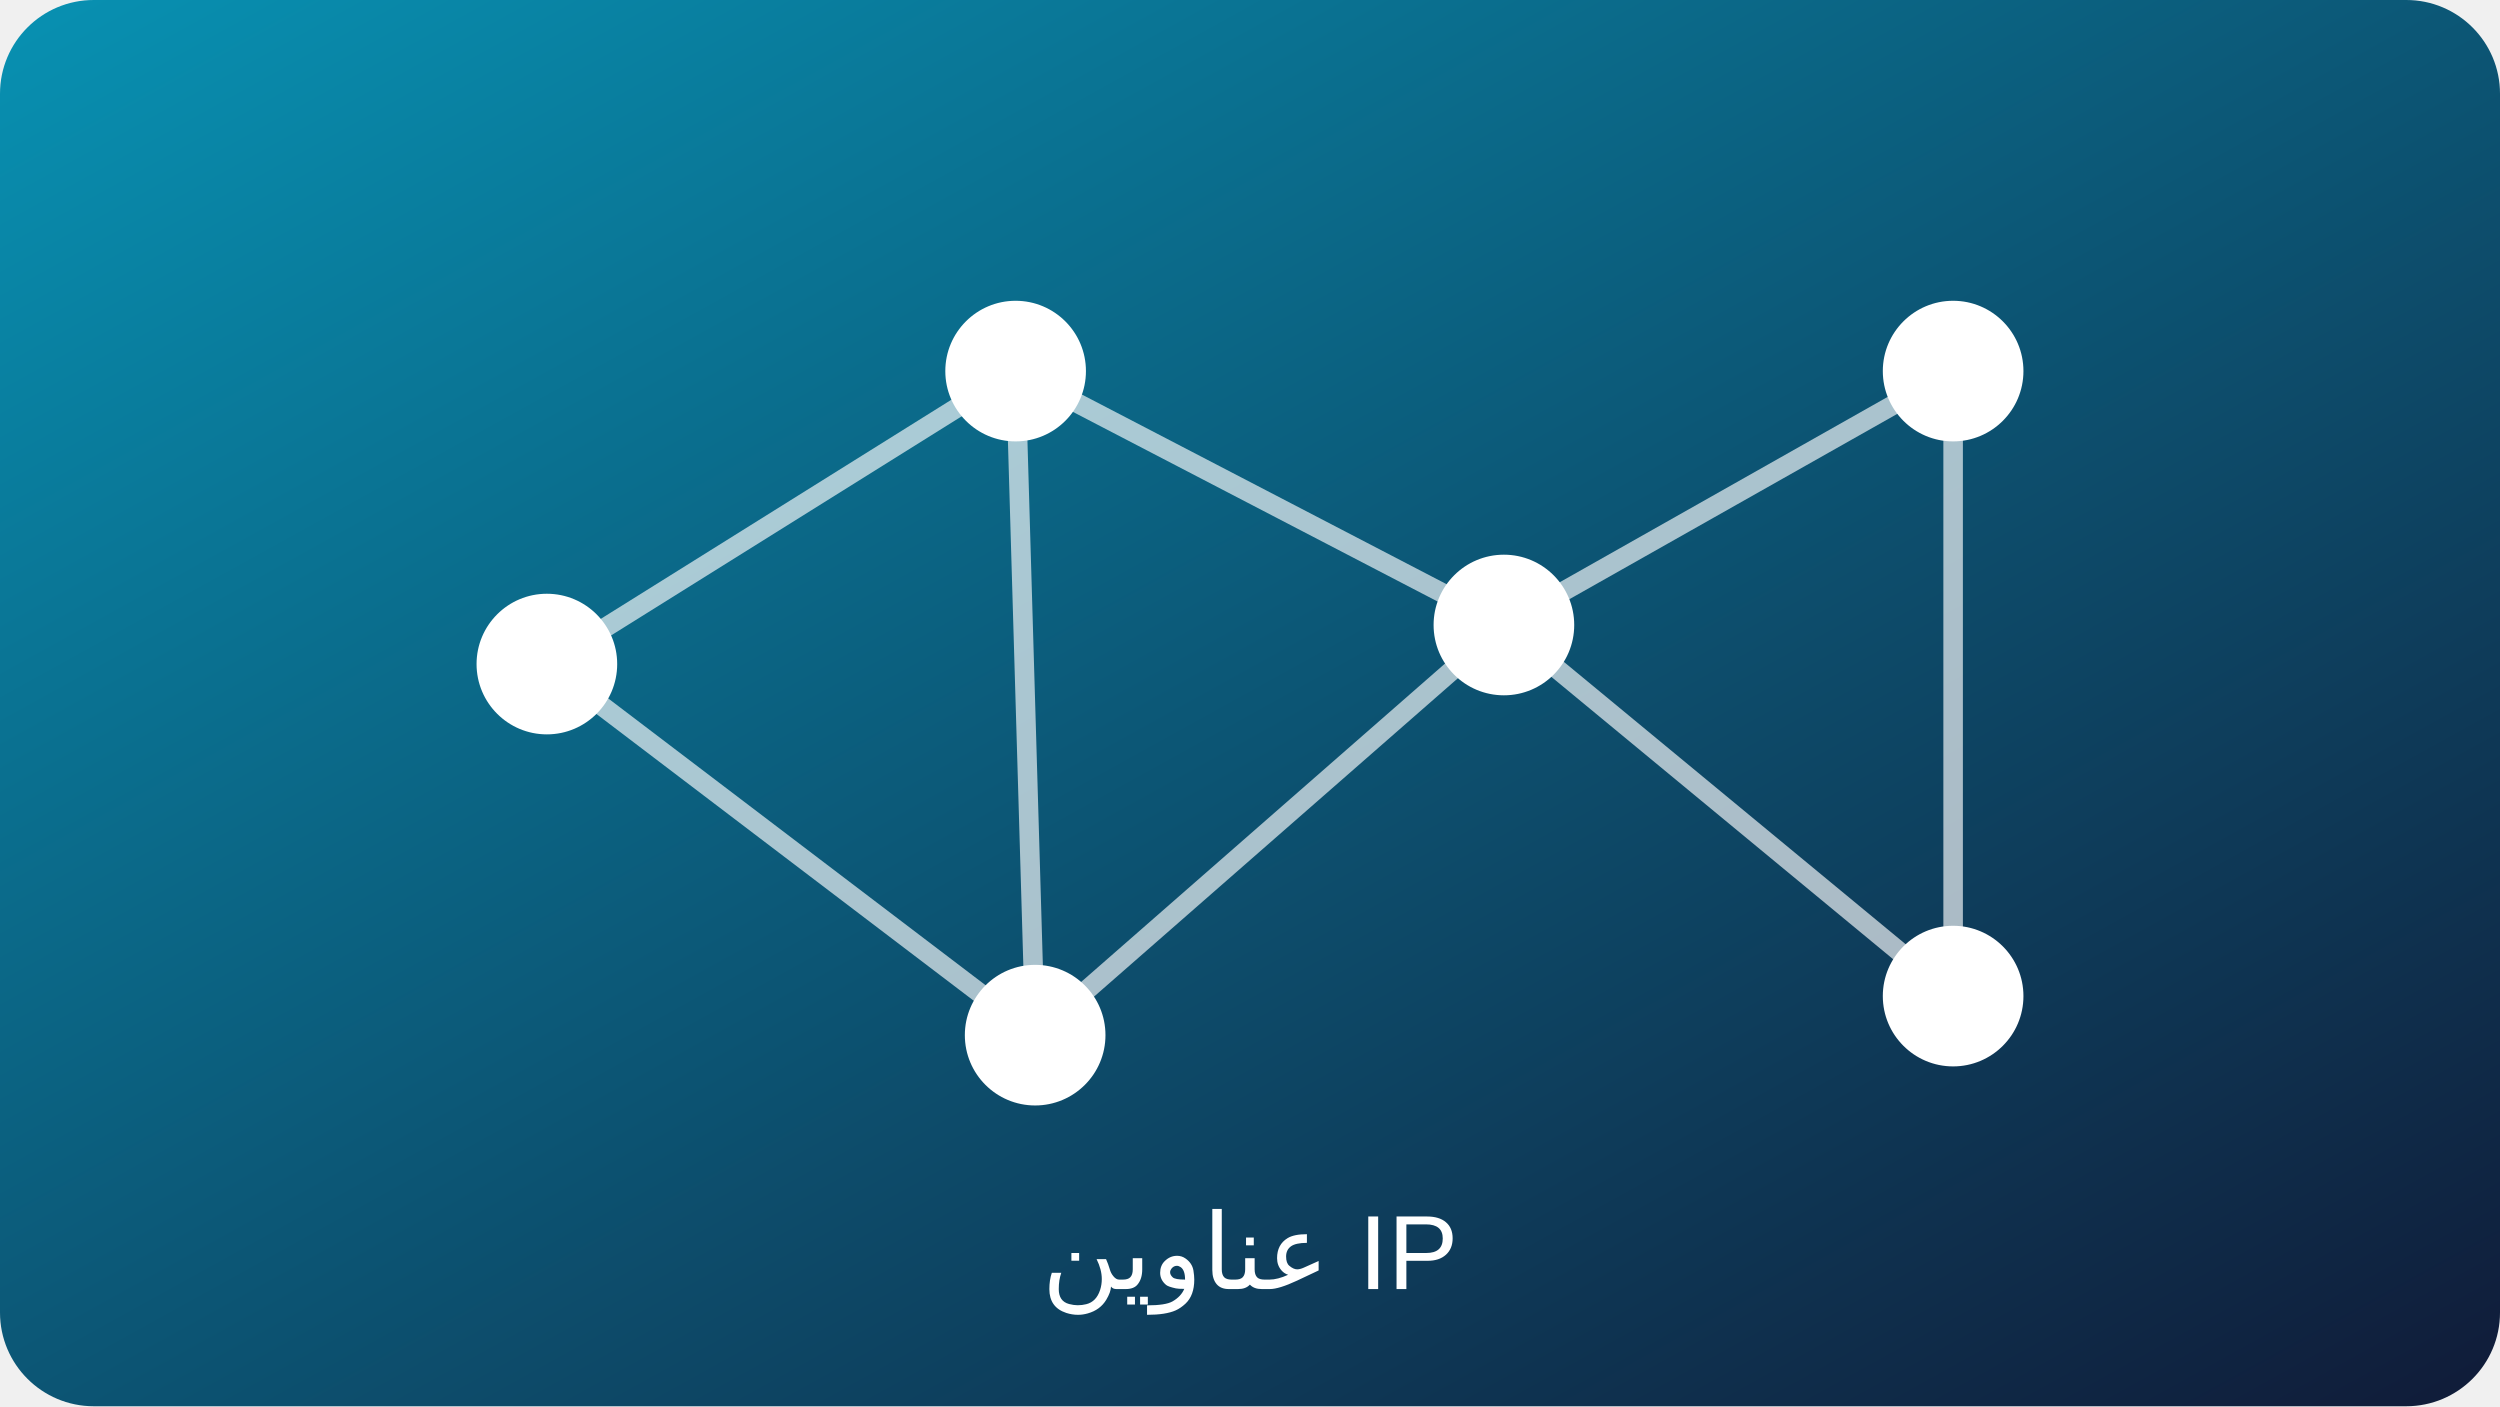
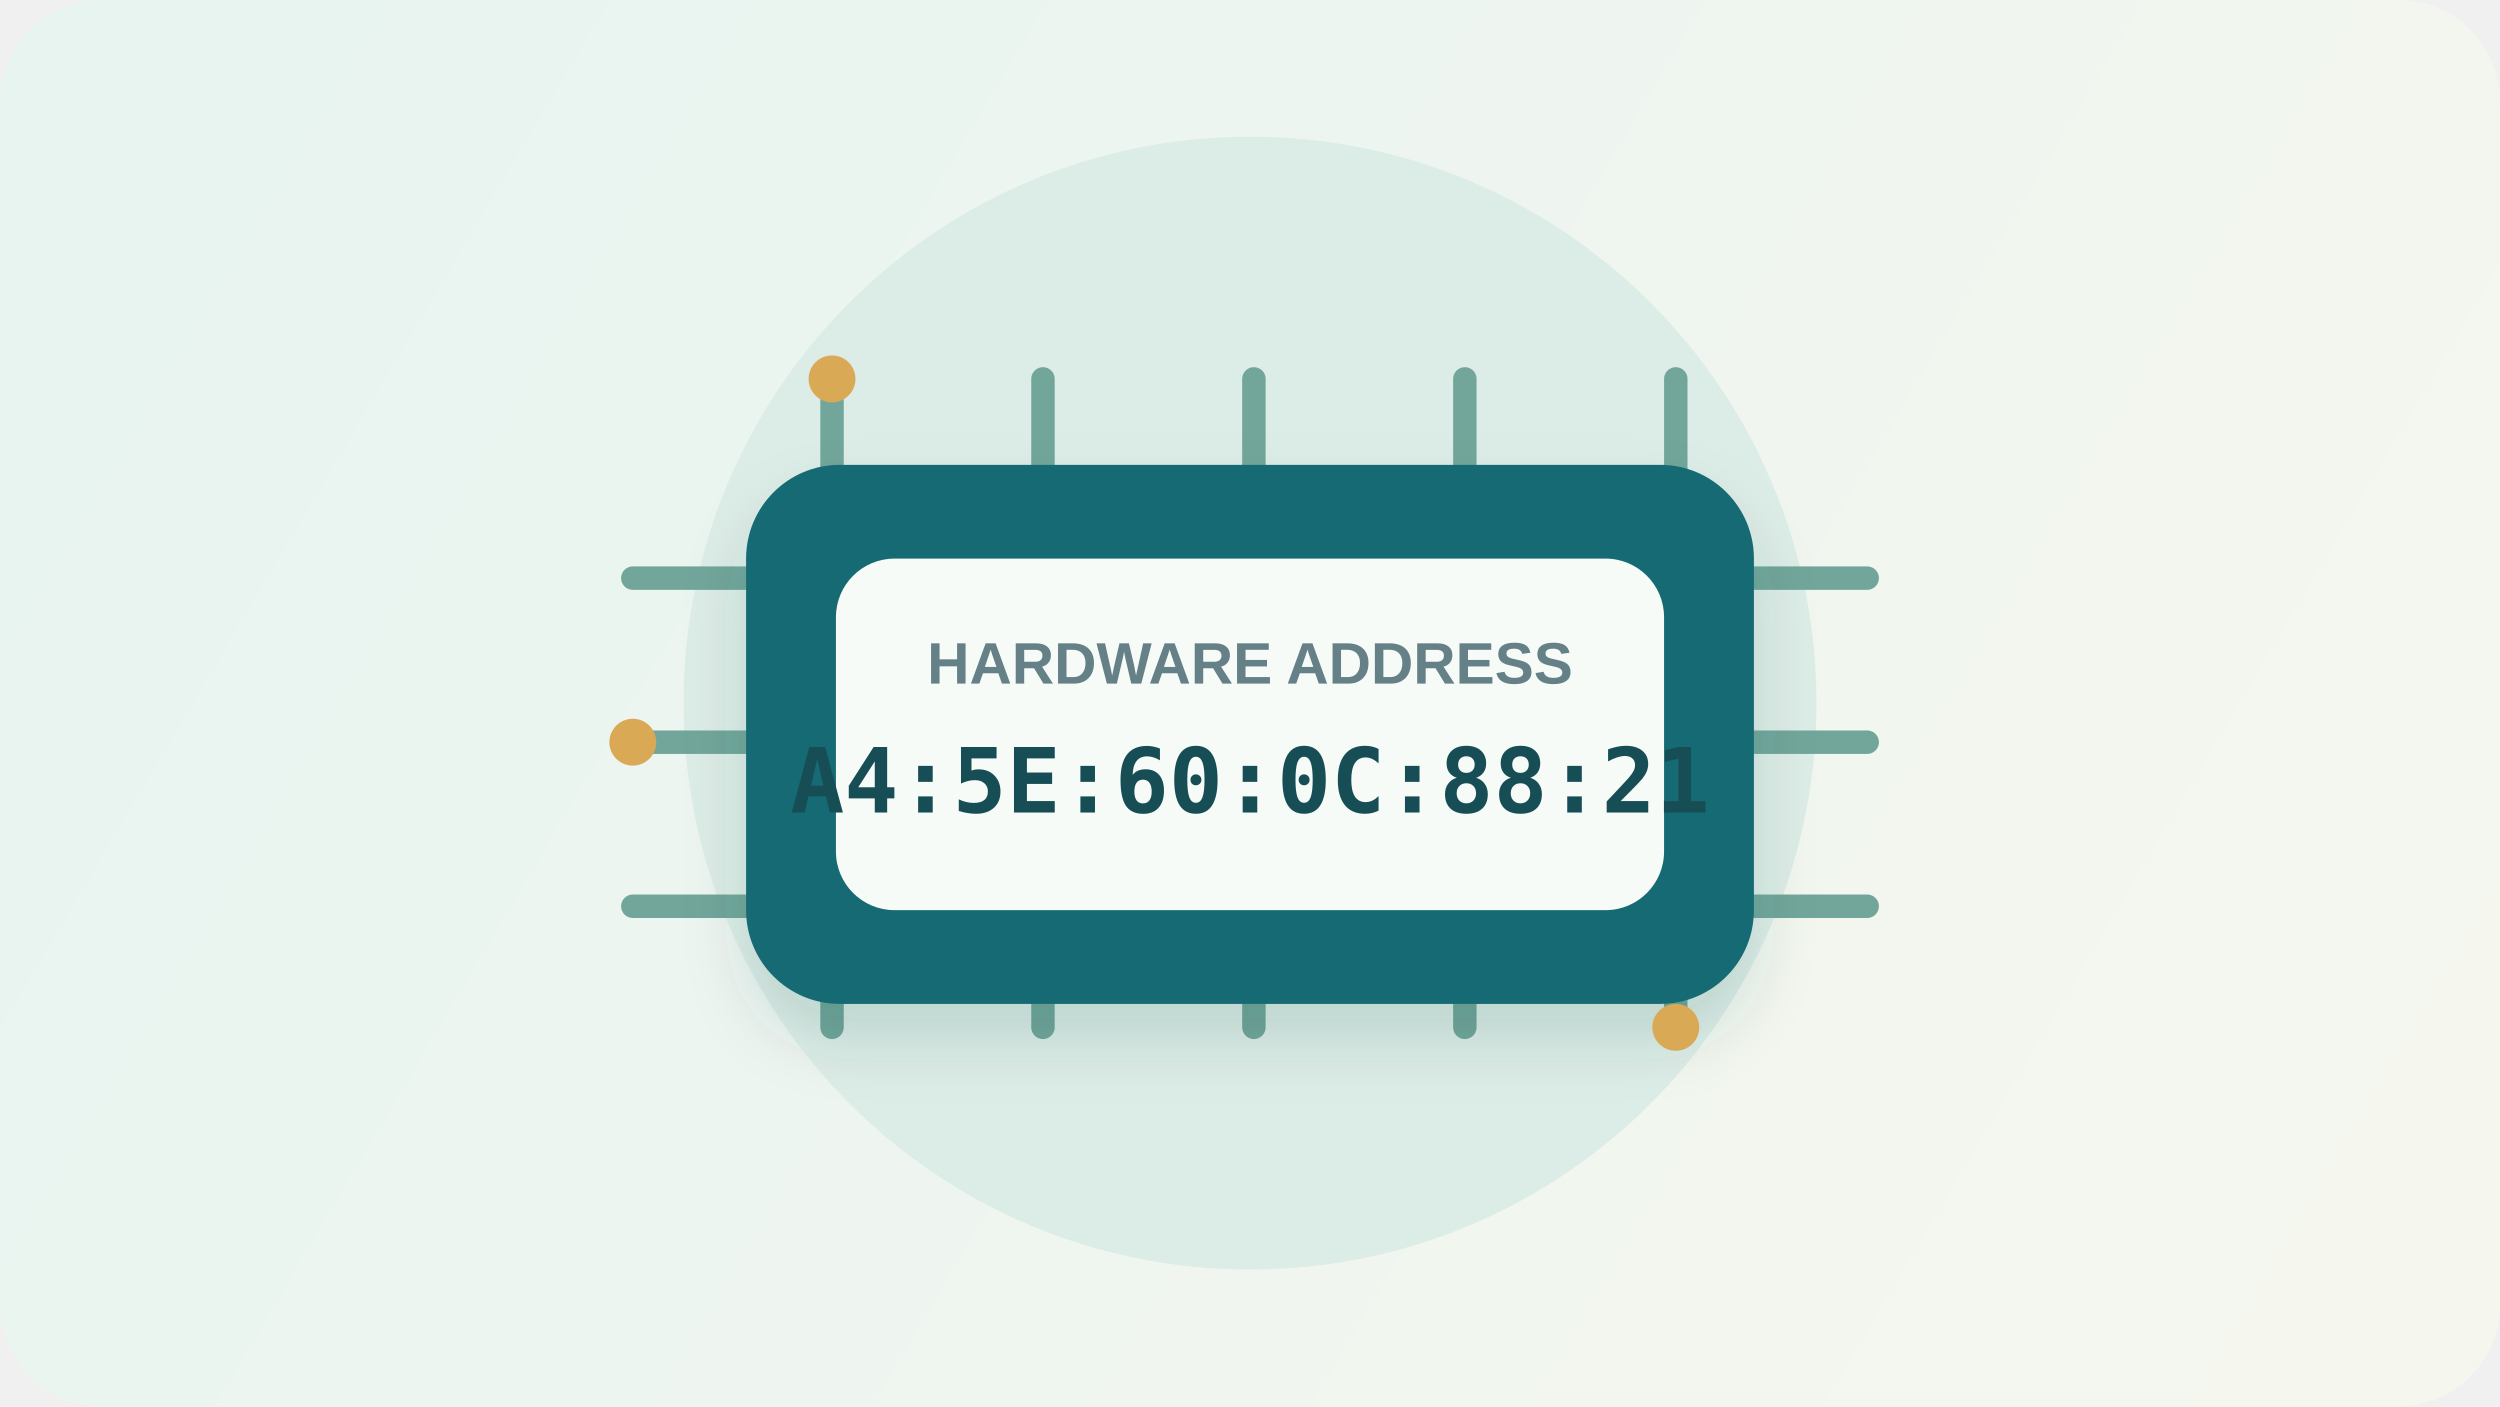
- <svg xmlns="http://www.w3.org/2000/svg" viewBox="0 0 640 360">
+ <svg xmlns="http://www.w3.org/2000/svg" viewBox="0 0 640 360" fill="none" role="img" aria-labelledby="t">
  <defs>
-     <linearGradient id="g" x2="1" y2="1">
-       <stop stop-color="#0891b2" />
-       <stop offset="1" stop-color="#101b38" />
+     <linearGradient id="bg" x1="60" y1="20" x2="600" y2="340" gradientUnits="userSpaceOnUse">
+       <stop stop-color="#e8f4f0" />
+       <stop offset="1" stop-color="#f5f7ef" />
    </linearGradient>
+     <filter id="s" x="-20%" y="-20%" width="140%" height="160%">
+       <feDropShadow dx="0" dy="9" stdDeviation="8" flood-color="#173b42" flood-opacity=".14" />
+     </filter>
  </defs>
-   <rect width="640" height="360" rx="24" fill="url(#g)" />
-   <g fill="none" stroke="#ffffff" stroke-width="5" opacity=".65">
-     <path d="M140 170L260 95 385 160 500 95M140 170L265 265 385 160 500 255M260 95L265 265M500 95L500 255" />
+   <rect width="640" height="360" rx="26" fill="url(#bg)" />
+   <circle cx="320" cy="180" r="145" fill="#dcece6" />
+   <g stroke="#72a69b" stroke-width="6" stroke-linecap="round">
+     <path d="M213 97v28m54-28v28m54-28v28m54-28v28m54-28v28M213 235v28m54-28v28m54-28v28m54-28v28m54-28v28M162 148h29m-29 42h29m-29 42h29m258-84h29m-29 42h29m-29 42h29" />
  </g>
-   <g fill="#fff">
-     <circle cx="140" cy="170" r="18" />
-     <circle cx="260" cy="95" r="18" />
-     <circle cx="385" cy="160" r="18" />
-     <circle cx="500" cy="95" r="18" />
-     <circle cx="265" cy="265" r="18" />
-     <circle cx="500" cy="255" r="18" />
+   <g filter="url(#s)">
+     <rect x="191" y="119" width="258" height="138" rx="24" fill="#176a73" />
+     <rect x="214" y="143" width="212" height="90" rx="15" fill="#f6fbf8" />
  </g>
-   <text x="320" y="330" font-family="Arial" font-size="27" fill="white" text-anchor="middle">عناوين IP</text>
+   <text x="320" y="175" text-anchor="middle" font-family="Arial,sans-serif" font-size="15" font-weight="700" fill="#668087">HARDWARE ADDRESS</text>
+   <text x="320" y="208" text-anchor="middle" font-family="Consolas,monospace" font-size="23" font-weight="700" fill="#174e56">A4:5E:60:0C:88:21</text>
+   <g fill="#d9a956">
+     <circle cx="213" cy="97" r="6" />
+     <circle cx="429" cy="263" r="6" />
+     <circle cx="162" cy="190" r="6" />
+   </g>
</svg>
